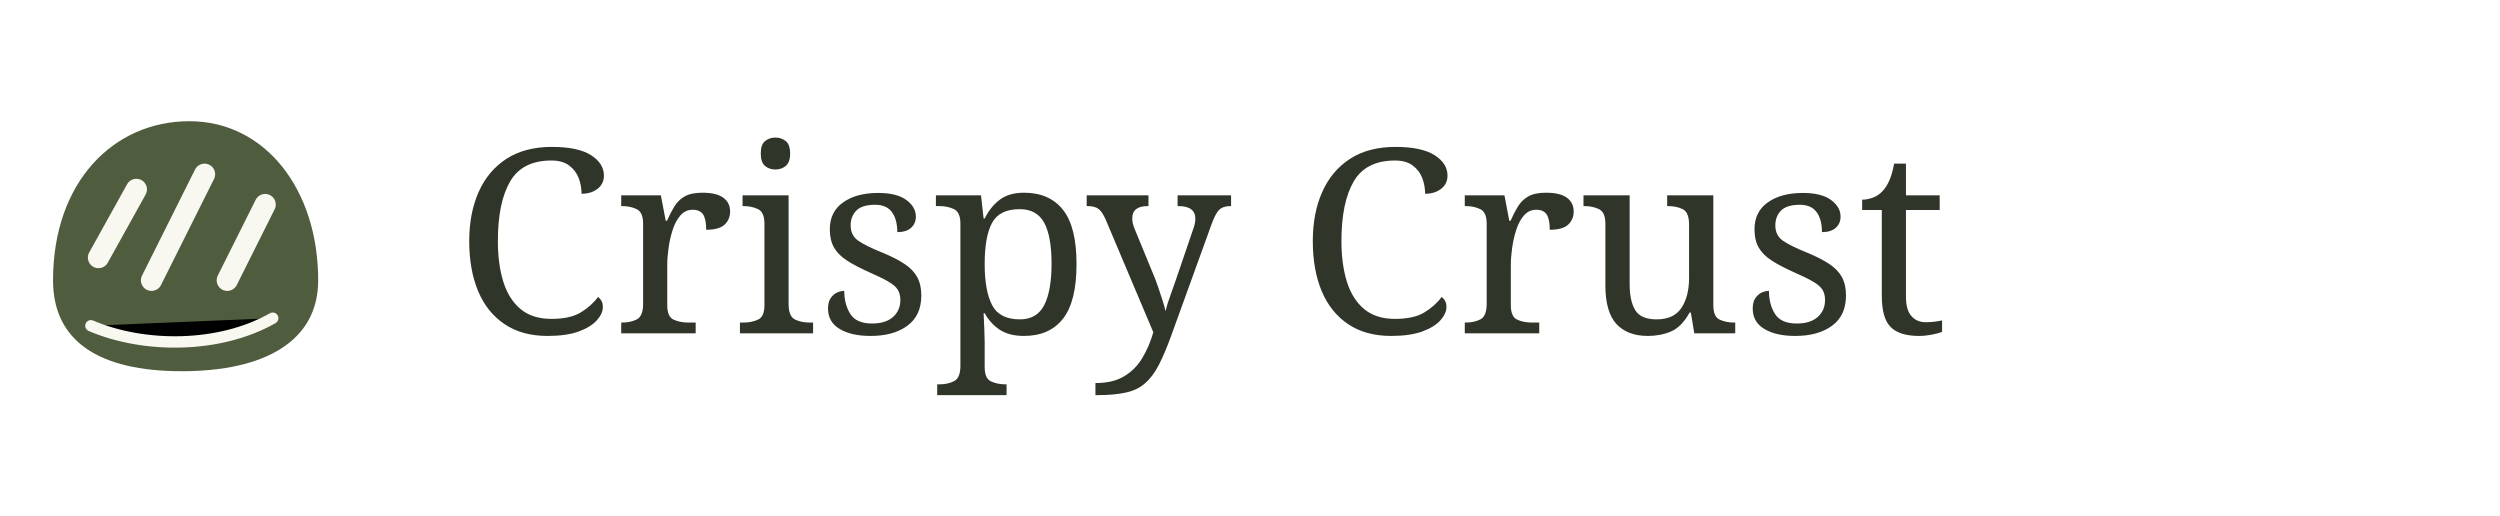
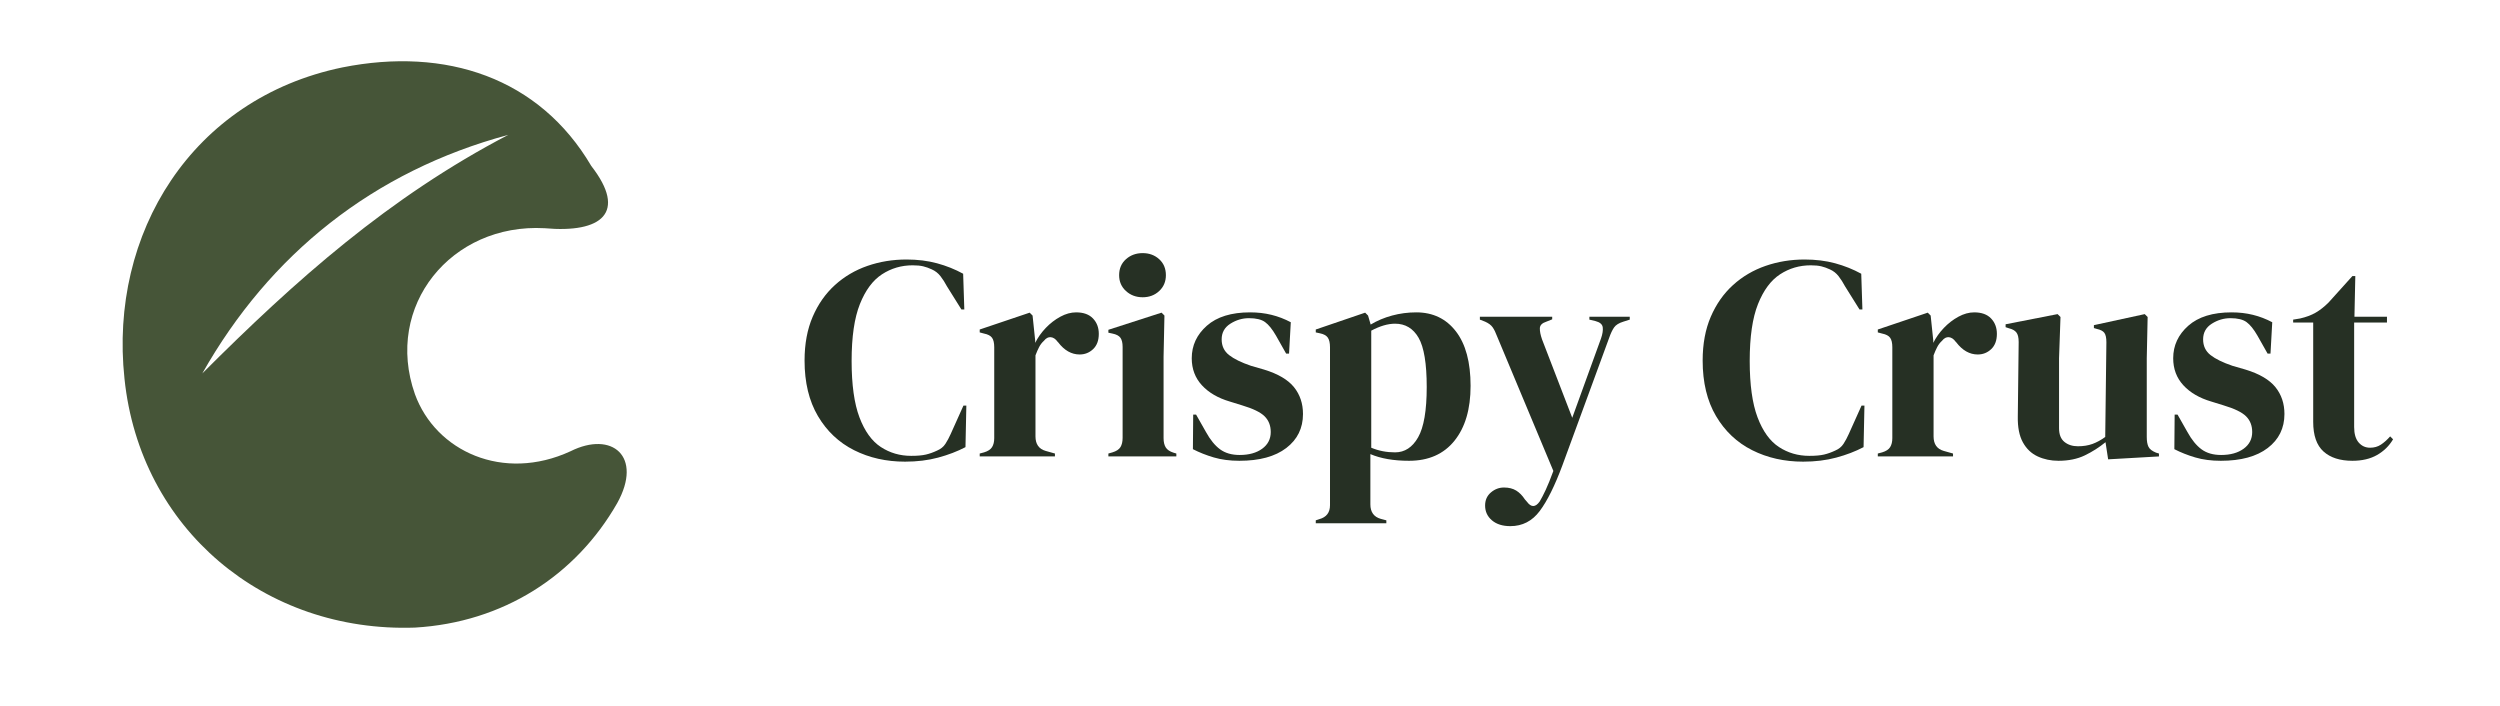
- <svg xmlns="http://www.w3.org/2000/svg" width="330" height="68" viewBox="0 0 330 68">
-   <g transform="translate(0 8)">
-     <path d="M7 29C7 16 15 8 25 8s17 9 17 21c0 8-7 12-18 12S7 37 7 29Z" fill="#505c3e" />
-     <path d="m18 17-5 9m14-11-7 14m15-10-5 10" stroke="#f8f7f0" stroke-width="2.8" stroke-linecap="round" />
-     <path d="M12 35c7 3 17 3 24-1" stroke="#f8f7f0" stroke-width="1.5" stroke-linecap="round" />
+ <svg xmlns="http://www.w3.org/2000/svg" viewBox="0 0 482 136" role="img" aria-label="Crispy Crust">
+   <g transform="translate(10 3)">
+     <path fill="#465538" fill-rule="evenodd" d="M104 29C94 12 76 6 56 10C27 16 11 42 14 70C17 99 41 119 70 118C87 117 101 108 109 94C114 85 108 80 100 84C87 90 74 84 70 73C64 56 77 40 95 41C106 42 111 38 104 29Z M29 69C42 46 62 30 88 23C65 35 47 51 29 69Z" />
  </g>
-   <text x="60" y="44" font-family="Georgia,serif" font-size="34" fill="#30352a">Crispy Crust</text>
+   <g transform="translate(154 88) scale(0.056 -0.056)" fill="#263024">
+     <path transform="translate(0 0)" d="M366 -18Q269 -18 190.5 21.5Q112 61 66.0 139.0Q20 217 20 330Q20 416 48.0 481.0Q76 546 124.5 590.0Q173 634 236.5 656.0Q300 678 371 678Q428 678 476.0 665.0Q524 652 566 629L570 506H560L510 586Q500 605 488.0 620.5Q476 636 458 644Q443 651 428.5 654.5Q414 658 392 658Q334 658 286.5 627.0Q239 596 210.5 524.5Q182 453 182 329Q182 206 209.0 134.5Q236 63 282.5 32.5Q329 2 387 2Q419 2 438.0 6.5Q457 11 476 20Q495 28 505.0 43.5Q515 59 523 77L567 175H577L574 32Q532 10 480.0 -4.0Q428 -18 366 -18Z" />
+     <path transform="translate(603 0)" d="M20 0V10L35 14Q55 20 62.5 32.0Q70 44 70 63V376Q70 398 62.5 408.5Q55 419 35 423L20 427V437L192 495L202 485L211 399V391Q225 419 247.5 442.5Q270 466 297.5 481.0Q325 496 352 496Q390 496 410.0 475.0Q430 454 430 422Q430 388 410.5 369.5Q391 351 364 351Q322 351 290 393L288 395Q278 409 265.0 410.5Q252 412 241 398Q231 389 224.5 376.5Q218 364 212 348V69Q212 29 247 19L279 10V0Z" />
+     <path transform="translate(1044 0)" d="M140 548Q106 548 82.5 569.5Q59 591 59 624Q59 658 82.5 679.0Q106 700 140 700Q174 700 197.0 679.0Q220 658 220 624Q220 591 197.0 569.5Q174 548 140 548ZM22 0V10L36 14Q56 20 63.5 32.0Q71 44 71 64V377Q71 398 63.5 408.5Q56 419 36 423L22 426V436L205 495L215 485L212 343V63Q212 43 219.5 31.0Q227 19 246 13L256 10V0Z" />
+     <path transform="translate(1324 0)" d="M193 -15Q144 -15 105.0 -3.5Q66 8 33 25L34 144H44L78 84Q100 44 126.5 24.5Q153 5 194 5Q242 5 271.5 26.5Q301 48 301 84Q301 117 280.0 138.0Q259 159 202 176L160 189Q99 207 64.0 245.0Q29 283 29 338Q29 404 81.0 450.0Q133 496 230 496Q269 496 303.5 487.5Q338 479 370 462L364 354H354L319 416Q300 449 281.5 462.5Q263 476 226 476Q192 476 162.0 457.0Q132 438 132 403Q132 369 157.5 349.0Q183 329 233 312L278 299Q350 277 381.0 238.5Q412 200 412 146Q412 73 354.5 29.0Q297 -15 193 -15Z" />
+     <path transform="translate(1760 0)" d="M20 -230V-220L32 -216Q69 -206 69 -168V376Q69 398 61.5 409.0Q54 420 34 424L20 427V437L190 495L200 485L209 454Q242 474 282.5 485.0Q323 496 366 496Q452 496 502.5 430.5Q553 365 553 243Q553 123 497.5 54.0Q442 -15 341 -15Q262 -15 208 8V-165Q208 -205 244 -215L263 -220V-230ZM293 14Q343 14 372.5 66.0Q402 118 402 239Q402 360 374.0 408.5Q346 457 293 457Q256 457 211 433V30Q249 14 293 14Z" />
+     <path transform="translate(2338 0)" d="M112 -240Q72 -240 48.5 -220.0Q25 -200 25 -169Q25 -141 45.0 -124.0Q65 -107 90 -107Q115 -107 132.0 -117.5Q149 -128 162 -148L169 -156Q191 -186 213 -155Q222 -140 233.5 -115.5Q245 -91 260 -50L66 414Q59 433 51.0 444.5Q43 456 25 464L7 471V481H256V472L236 464Q214 457 213.5 441.5Q213 426 221 403L325 133L424 406Q432 429 430.0 444.5Q428 460 405 466L384 471V481H523V471L501 464Q478 457 469.0 444.0Q460 431 452 408L291 -31Q252 -136 213.0 -188.0Q174 -240 112 -240Z" />
+     <path transform="translate(2874 0)" d="" />
+     <path transform="translate(3092 0)" d="M366 -18Q269 -18 190.5 21.5Q112 61 66.0 139.0Q20 217 20 330Q20 416 48.0 481.0Q76 546 124.5 590.0Q173 634 236.5 656.0Q300 678 371 678Q428 678 476.0 665.0Q524 652 566 629L570 506H560L510 586Q500 605 488.0 620.5Q476 636 458 644Q443 651 428.5 654.5Q414 658 392 658Q334 658 286.5 627.0Q239 596 210.5 524.5Q182 453 182 329Q182 206 209.0 134.5Q236 63 282.5 32.5Q329 2 387 2Q419 2 438.0 6.5Q457 11 476 20Q495 28 505.0 43.5Q515 59 523 77L567 175H577L574 32Q532 10 480.0 -4.0Q428 -18 366 -18Z" />
+     <path transform="translate(3695 0)" d="M20 0V10L35 14Q55 20 62.5 32.0Q70 44 70 63V376Q70 398 62.5 408.5Q55 419 35 423L20 427V437L192 495L202 485L211 399V391Q225 419 247.5 442.5Q270 466 297.5 481.0Q325 496 352 496Q390 496 410.0 475.0Q430 454 430 422Q430 388 410.5 369.5Q391 351 364 351Q322 351 290 393L288 395Q278 409 265.0 410.5Q252 412 241 398Q231 389 224.5 376.5Q218 364 212 348V69Q212 29 247 19L279 10V0Z" />
+     <path transform="translate(4136 0)" d="M201 -15Q162 -15 129.5 0.0Q97 15 78.5 48.5Q60 82 61 137L64 394Q64 417 56.0 427.0Q48 437 31 441L19 445V455L198 490L208 480L203 338V97Q203 65 221.5 50.0Q240 35 268 35Q296 35 318.0 43.0Q340 51 362 67L366 393Q366 416 359.0 425.5Q352 435 333 439L323 442V452L498 490L508 480L505 338V67Q505 45 511.0 33.0Q517 21 537 13L547 10V0L372 -10L363 49Q330 22 291.5 3.5Q253 -15 201 -15Z" />
+     <path transform="translate(4703 0)" d="M193 -15Q144 -15 105.0 -3.5Q66 8 33 25L34 144H44L78 84Q100 44 126.5 24.5Q153 5 194 5Q242 5 271.5 26.5Q301 48 301 84Q301 117 280.0 138.0Q259 159 202 176L160 189Q99 207 64.0 245.0Q29 283 29 338Q29 404 81.0 450.0Q133 496 230 496Q269 496 303.5 487.5Q338 479 370 462L364 354H354L319 416Q300 449 281.5 462.5Q263 476 226 476Q192 476 162.0 457.0Q132 438 132 403Q132 369 157.5 349.0Q183 329 233 312L278 299Q350 277 381.0 238.5Q412 200 412 146Q412 73 354.5 29.0Q297 -15 193 -15Z" />
+     <path transform="translate(5139 0)" d="M210 -15Q146 -15 110.5 17.0Q75 49 75 119V461H6V471L30 475Q61 482 83.5 495.0Q106 508 128 530L210 621H220L217 481H329V461H216V101Q216 66 231.5 48.0Q247 30 271 30Q292 30 308.0 40.5Q324 51 340 69L350 59Q330 25 295.0 5.0Q260 -15 210 -15Z" />
+   </g>
</svg>
